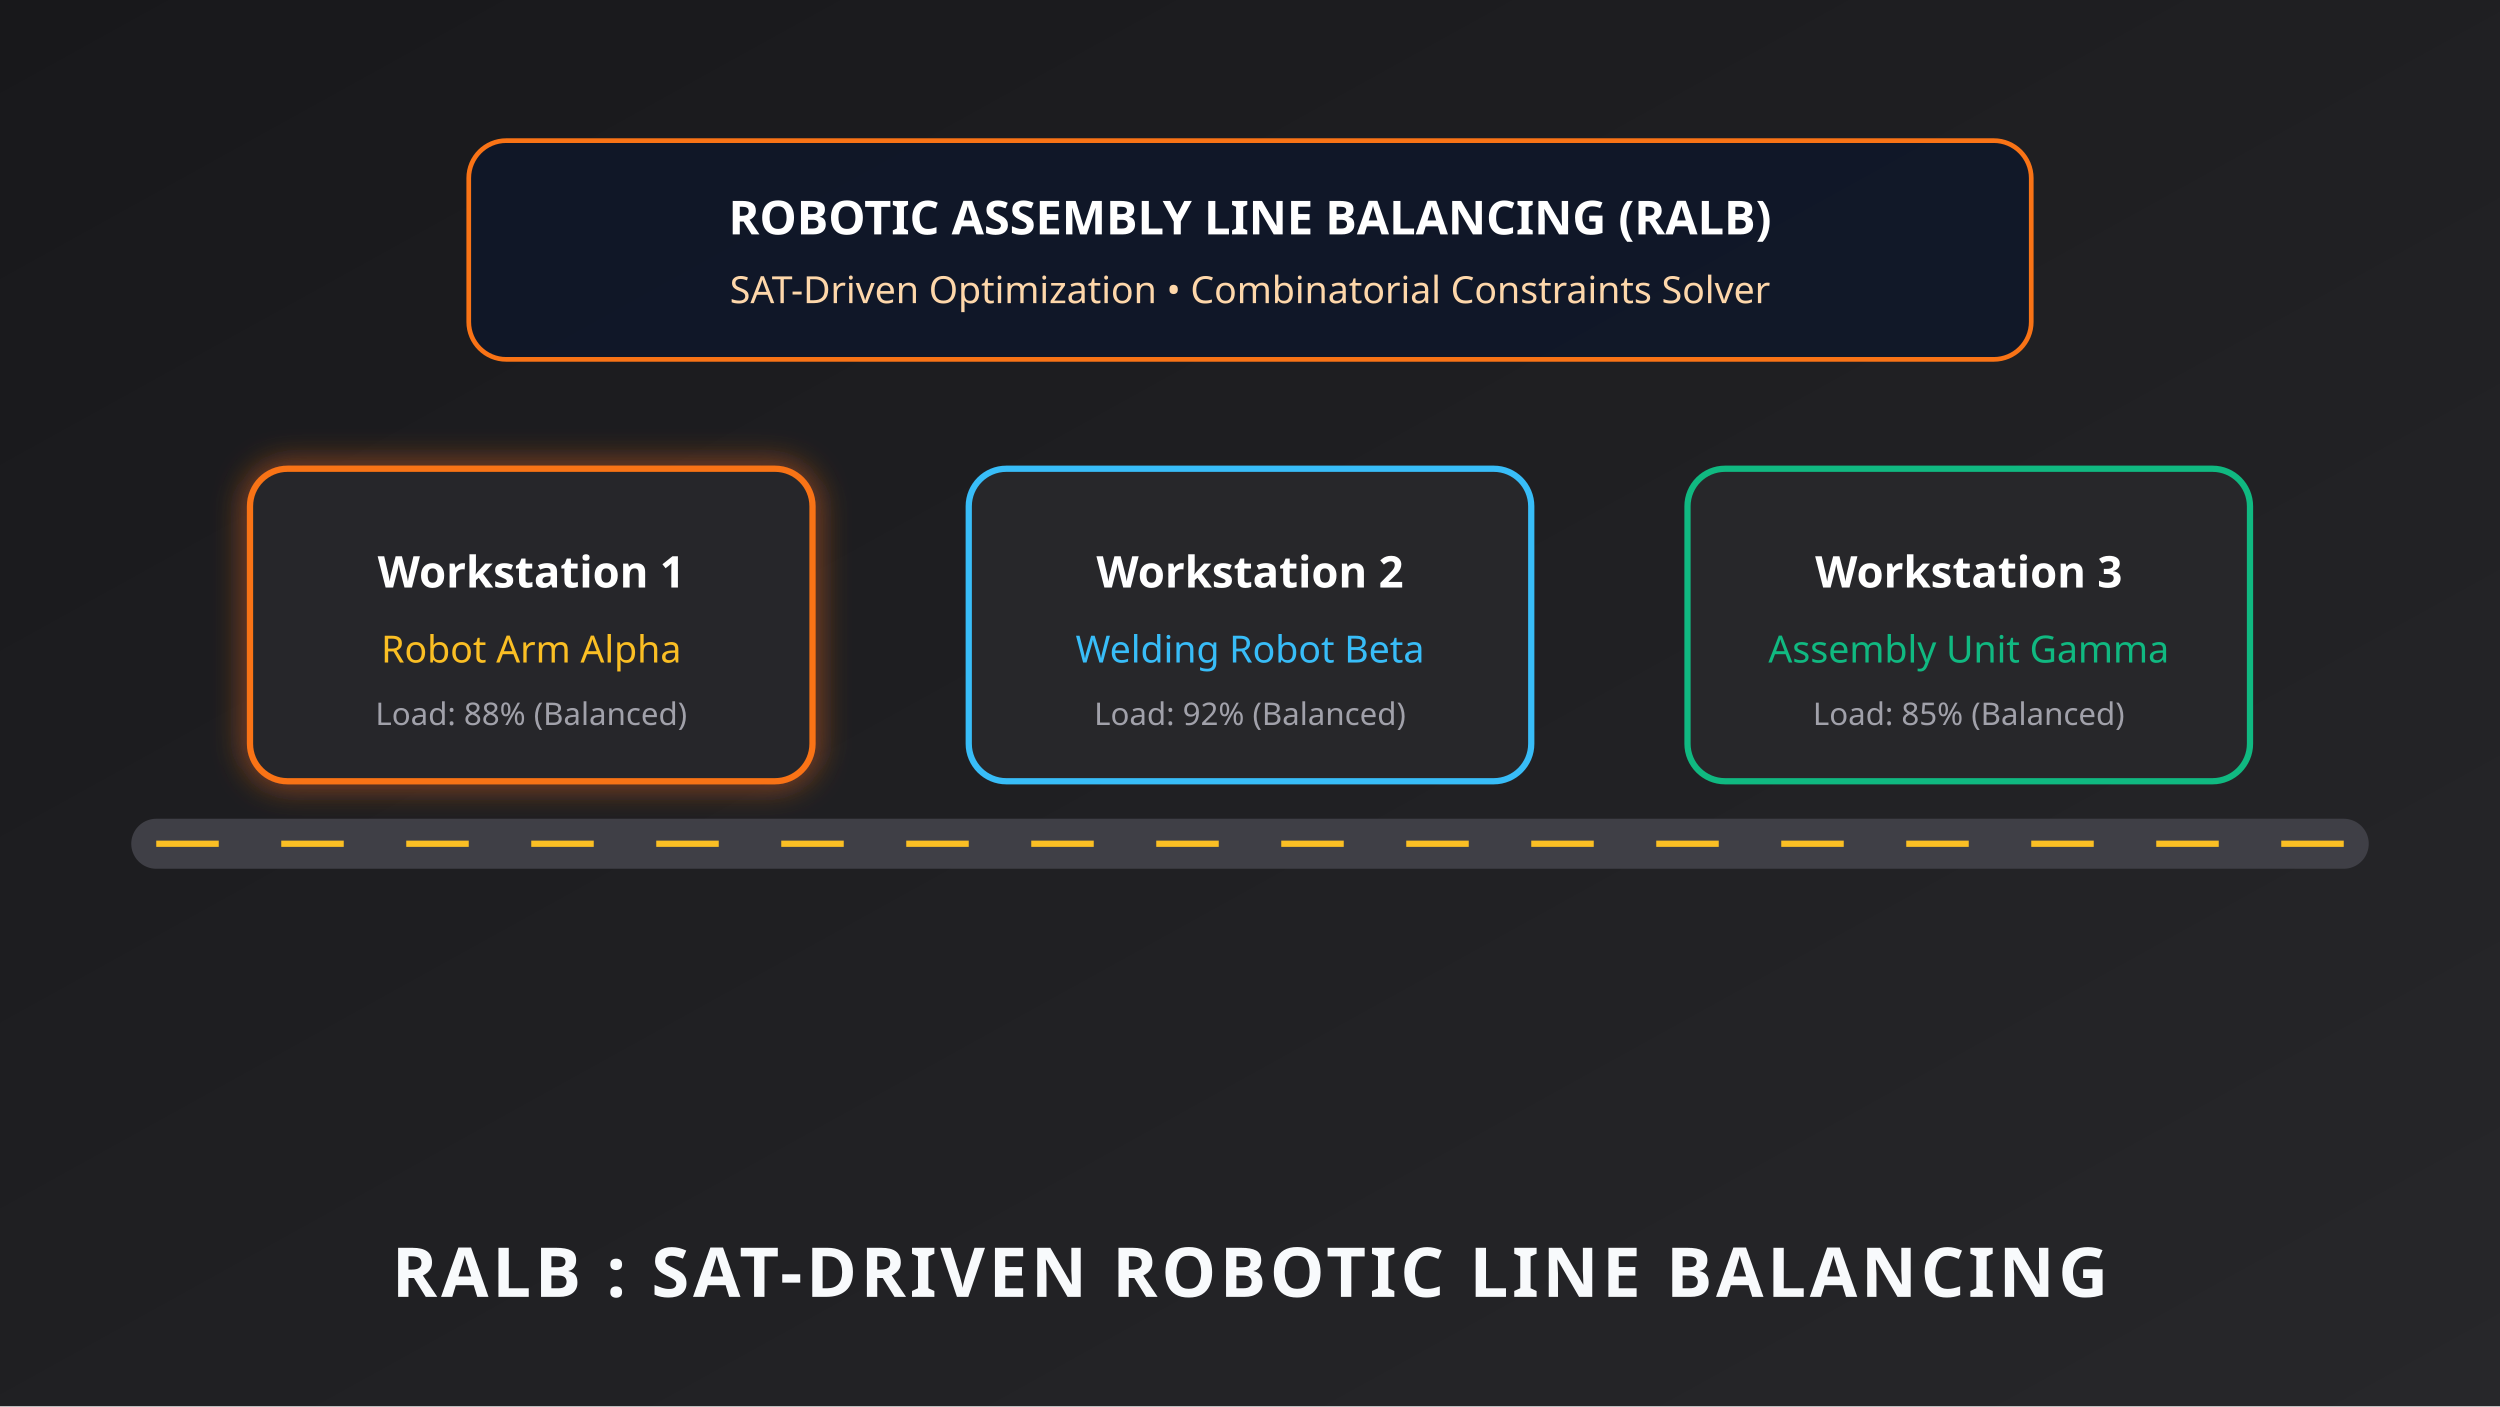
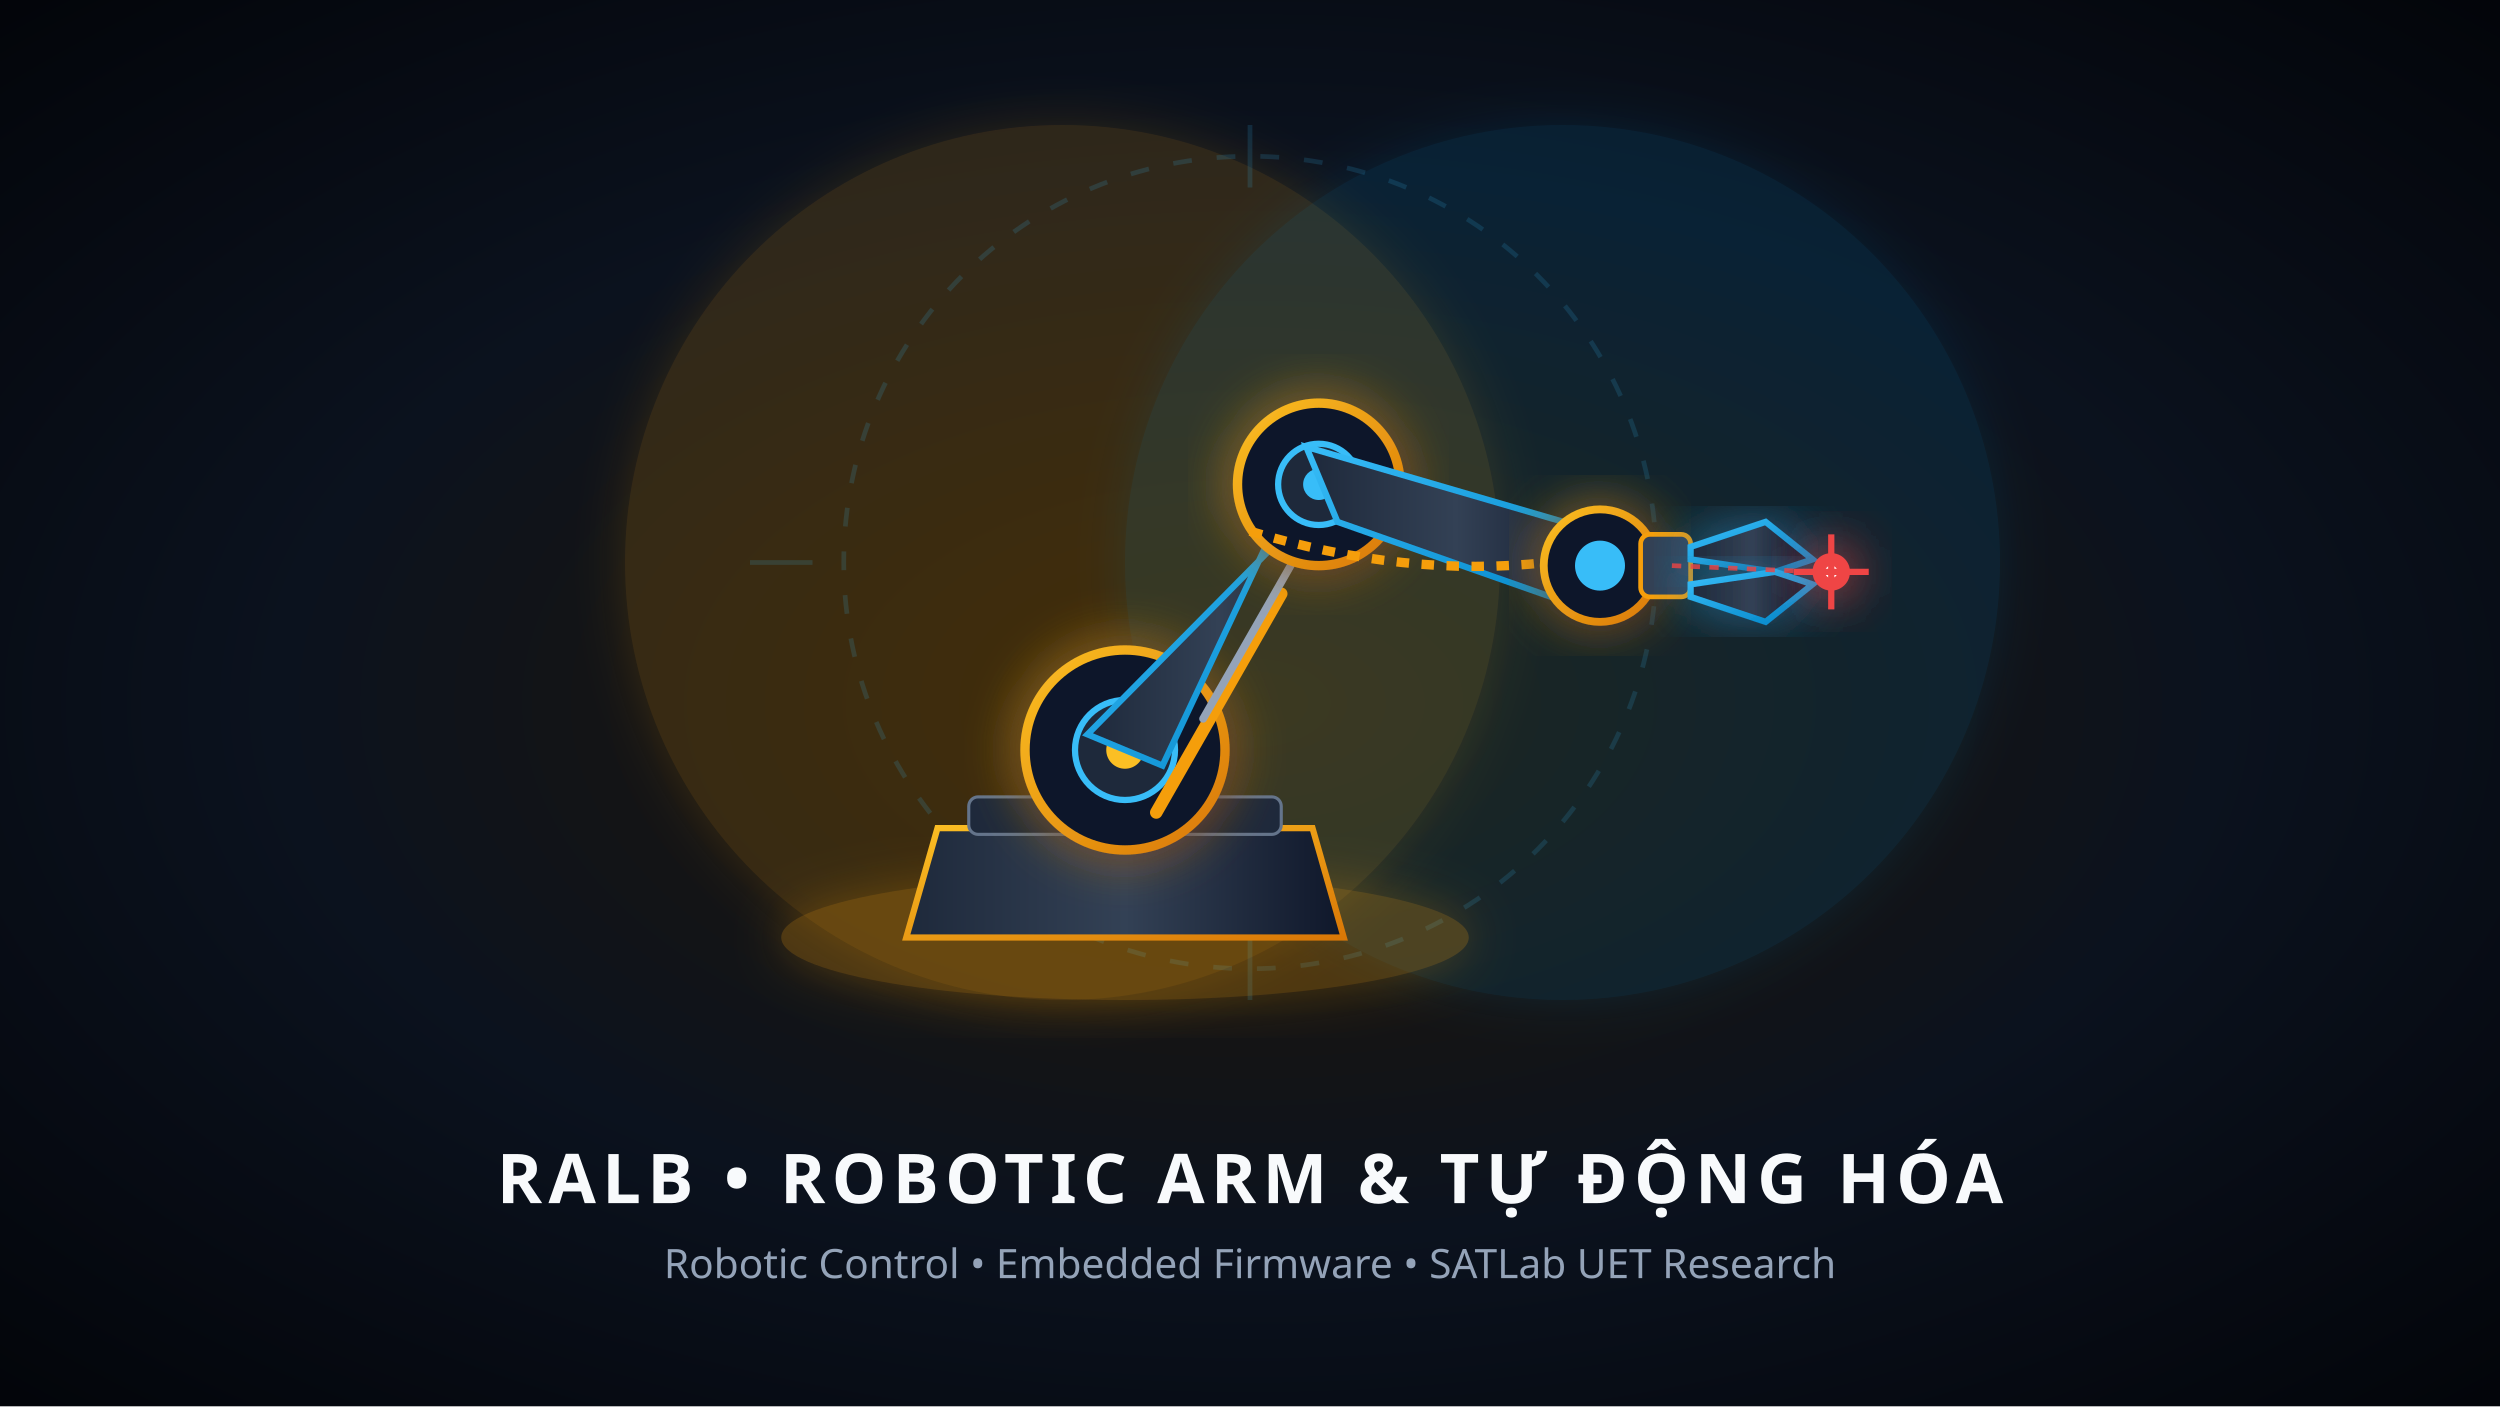
<svg xmlns="http://www.w3.org/2000/svg" viewBox="0 0 800 450" width="800" height="450">
  <defs>
-     <linearGradient id="bg-ralb" x1="0%" y1="0%" x2="100%" y2="100%">
-       <stop offset="0%" stop-color="#18181b" />
-       <stop offset="100%" stop-color="#27272a" />
+     <radialGradient id="bg-robot" cx="50%" cy="50%" r="70%">
+       <stop offset="0%" stop-color="#241805" />
+       <stop offset="55%" stop-color="#0b121e" />
+       <stop offset="100%" stop-color="#03050a" />
+     </radialGradient>
+     <linearGradient id="amber-glow-r" x1="0%" y1="0%" x2="100%" y2="100%">
+       <stop offset="0%" stop-color="#fbbf24" />
+       <stop offset="100%" stop-color="#d97706" />
    </linearGradient>
-     <linearGradient id="orange-grad" x1="0%" y1="0%" x2="100%" y2="100%">
-       <stop offset="0%" stop-color="#f97316" />
-       <stop offset="100%" stop-color="#fbbf24" />
+     <linearGradient id="cyan-glow-r" x1="0%" y1="0%" x2="100%" y2="100%">
+       <stop offset="0%" stop-color="#38bdf8" />
+       <stop offset="100%" stop-color="#0284c7" />
    </linearGradient>
-     <filter id="glow-o" x="-20%" y="-20%" width="140%" height="140%">
-       <feGaussianBlur stdDeviation="5" result="blur" />
+     <linearGradient id="metal-dark" x1="0%" y1="0%" x2="100%" y2="0%">
+       <stop offset="0%" stop-color="#1e293b" />
+       <stop offset="50%" stop-color="#334155" />
+       <stop offset="100%" stop-color="#0f172a" />
+     </linearGradient>
+     <filter id="glow-rob" x="-30%" y="-30%" width="160%" height="160%">
+       <feGaussianBlur stdDeviation="8" result="blur" />
      <feComposite in="SourceGraphic" in2="blur" operator="over" />
    </filter>
  </defs>
-   <rect width="800" height="450" fill="url(#bg-ralb)" />
-   <line x1="50" y1="270" x2="750" y2="270" stroke="#3f3f46" stroke-width="16" stroke-linecap="round" />
-   <line x1="50" y1="270" x2="750" y2="270" stroke="#fbbf24" stroke-width="2" stroke-dasharray="20,20" />
-   <g transform="translate(80, 150)">
-     <rect width="180" height="100" rx="12" fill="#27272a" stroke="#f97316" stroke-width="2" filter="url(#glow-o)" />
-     <text x="90" y="38" fill="#fff" font-family="sans-serif" font-size="14" font-weight="bold" text-anchor="middle">Workstation 1</text>
-     <text x="90" y="62" fill="#fbbf24" font-family="sans-serif" font-size="12" text-anchor="middle">Robot Arm Alpha</text>
-     <text x="90" y="82" fill="#a1a1aa" font-family="sans-serif" font-size="10" text-anchor="middle">Load: 88% (Balanced)</text>
+   <rect width="800" height="450" fill="url(#bg-robot)" />
+   <circle cx="340" cy="180" r="140" fill="#f59e0b" opacity="0.16" filter="url(#glow-rob)" />
+   <circle cx="500" cy="180" r="140" fill="#0284c7" opacity="0.14" filter="url(#glow-rob)" />
+   <g stroke="rgba(56, 189, 248, 0.15)" stroke-width="1.5">
+     <circle cx="400" cy="180" r="130" fill="none" stroke-dasharray="6,8" />
+     <line x1="240" y1="180" x2="260" y2="180" />
+     <line x1="540" y1="180" x2="560" y2="180" />
+     <line x1="400" y1="40" x2="400" y2="60" />
+     <line x1="400" y1="300" x2="400" y2="320" />
  </g>
-   <g transform="translate(310, 150)">
-     <rect width="180" height="100" rx="12" fill="#27272a" stroke="#38bdf8" stroke-width="2" />
-     <text x="90" y="38" fill="#fff" font-family="sans-serif" font-size="14" font-weight="bold" text-anchor="middle">Workstation 2</text>
-     <text x="90" y="62" fill="#38bdf8" font-family="sans-serif" font-size="12" text-anchor="middle">Welding Robot Beta</text>
-     <text x="90" y="82" fill="#a1a1aa" font-family="sans-serif" font-size="10" text-anchor="middle">Load: 92% (Balanced)</text>
+   <g transform="translate(400, 185)">
+     <ellipse cx="-40" cy="115" rx="110" ry="20" fill="#f59e0b" opacity="0.25" filter="url(#glow-rob)" />
+     <path d="M -110,115 L 30,115 L 20,80 L -100,80 Z" fill="url(#metal-dark)" stroke="url(#amber-glow-r)" stroke-width="2" />
+     <rect x="-90" y="70" width="100" height="12" rx="3" fill="#1e293b" stroke="#64748b" stroke-width="1" />
+     <circle cx="-40" cy="55" r="32" fill="#0f172a" stroke="url(#amber-glow-r)" stroke-width="3" filter="url(#glow-rob)" />
+     <circle cx="-40" cy="55" r="16" fill="#1e293b" stroke="#38bdf8" stroke-width="2" />
+     <circle cx="-40" cy="55" r="6" fill="#fbbf24" />
+     <g>
+       <polygon points="-52,50 -28,60 12,-25 32,-35" fill="url(#metal-dark)" stroke="url(#cyan-glow-r)" stroke-width="2" />
+       <line x1="-30" y1="75" x2="10" y2="5" stroke="#f59e0b" stroke-width="4" stroke-linecap="round" />
+       <line x1="-15" y1="45" x2="25" y2="-25" stroke="#94a3b8" stroke-width="2.5" stroke-linecap="round" />
+     </g>
+     <circle cx="22" cy="-30" r="26" fill="#0f172a" stroke="url(#amber-glow-r)" stroke-width="3" filter="url(#glow-rob)" />
+     <circle cx="22" cy="-30" r="13" fill="#1e293b" stroke="#38bdf8" stroke-width="2" />
+     <circle cx="22" cy="-30" r="5" fill="#38bdf8" />
+     <g>
+       <polygon points="18,-42 28,-18 102,8 114,-14" fill="url(#metal-dark)" stroke="url(#cyan-glow-r)" stroke-width="2" />
+       <path d="M 0,-15 Q 50,0 95,-5" fill="none" stroke="#f59e0b" stroke-width="3" stroke-dasharray="4,4" />
+     </g>
+     <circle cx="112" cy="-4" r="18" fill="#0f172a" stroke="url(#amber-glow-r)" stroke-width="2.5" filter="url(#glow-rob)" />
+     <circle cx="112" cy="-4" r="8" fill="#38bdf8" />
+     <rect x="125" y="-14" width="16" height="20" rx="3" fill="#334155" stroke="#f59e0b" stroke-width="1.5" />
+     <path d="M 141,-10 L 165,-18 L 180,-6 L 168,-2 L 141,-6 Z" fill="url(#metal-dark)" stroke="url(#cyan-glow-r)" stroke-width="2" filter="url(#glow-rob)" />
+     <path d="M 141,6 L 165,14 L 180,2 L 168,-2 L 141,2 Z" fill="url(#metal-dark)" stroke="url(#cyan-glow-r)" stroke-width="2" filter="url(#glow-rob)" />
+     <g transform="translate(186, -2)" filter="url(#glow-rob)">
+       <circle cx="0" cy="0" r="6" fill="#ef4444" />
+       <circle cx="0" cy="0" r="2" fill="#ffffff" />
+       <line x1="-12" y1="0" x2="12" y2="0" stroke="#ef4444" stroke-width="2" />
+       <line x1="0" y1="-12" x2="0" y2="12" stroke="#ef4444" stroke-width="2" />
+     </g>
+     <line x1="135" y1="-4" x2="182" y2="-2" stroke="#ef4444" stroke-width="1.5" stroke-dasharray="3,3" opacity="0.8" />
  </g>
-   <g transform="translate(540, 150)">
-     <rect width="180" height="100" rx="12" fill="#27272a" stroke="#10b981" stroke-width="2" />
-     <text x="90" y="38" fill="#fff" font-family="sans-serif" font-size="14" font-weight="bold" text-anchor="middle">Workstation 3</text>
-     <text x="90" y="62" fill="#10b981" font-family="sans-serif" font-size="12" text-anchor="middle">Assembly Unit Gamma</text>
-     <text x="90" y="82" fill="#a1a1aa" font-family="sans-serif" font-size="10" text-anchor="middle">Load: 85% (Balanced)</text>
+   <g transform="translate(400, 385)">
+     <text x="0" y="0" fill="#f8fafc" font-family="Montserrat, sans-serif" font-weight="900" font-size="22" text-anchor="middle" letter-spacing="2">RALB • ROBOTIC ARM &amp; TỰ ĐỘNG HÓA</text>
+     <text x="0" y="24" fill="#94a3b8" font-family="Poppins, sans-serif" font-weight="500" font-size="13" text-anchor="middle">Robotic Control • Embedded Firmware • SATLab UET Research</text>
  </g>
-   <g transform="translate(150, 45)">
-     <rect width="500" height="70" rx="12" fill="rgba(15, 23, 42, 0.85)" stroke="#f97316" stroke-width="1.5" />
-     <text x="250" y="30" fill="#fff" font-family="Montserrat, sans-serif" font-size="15" font-weight="bold" text-anchor="middle">ROBOTIC ASSEMBLY LINE BALANCING (RALB)</text>
-     <text x="250" y="52" fill="#fed7aa" font-family="sans-serif" font-size="12" text-anchor="middle">SAT-Driven Optimization • Combinatorial Constraints Solver</text>
-   </g>
-   <text x="400" y="415" fill="#f8fafc" font-family="Montserrat, sans-serif" font-weight="800" font-size="22" text-anchor="middle" letter-spacing="1.2">RALB : SAT-DRIVEN ROBOTIC LINE BALANCING</text>
</svg>
